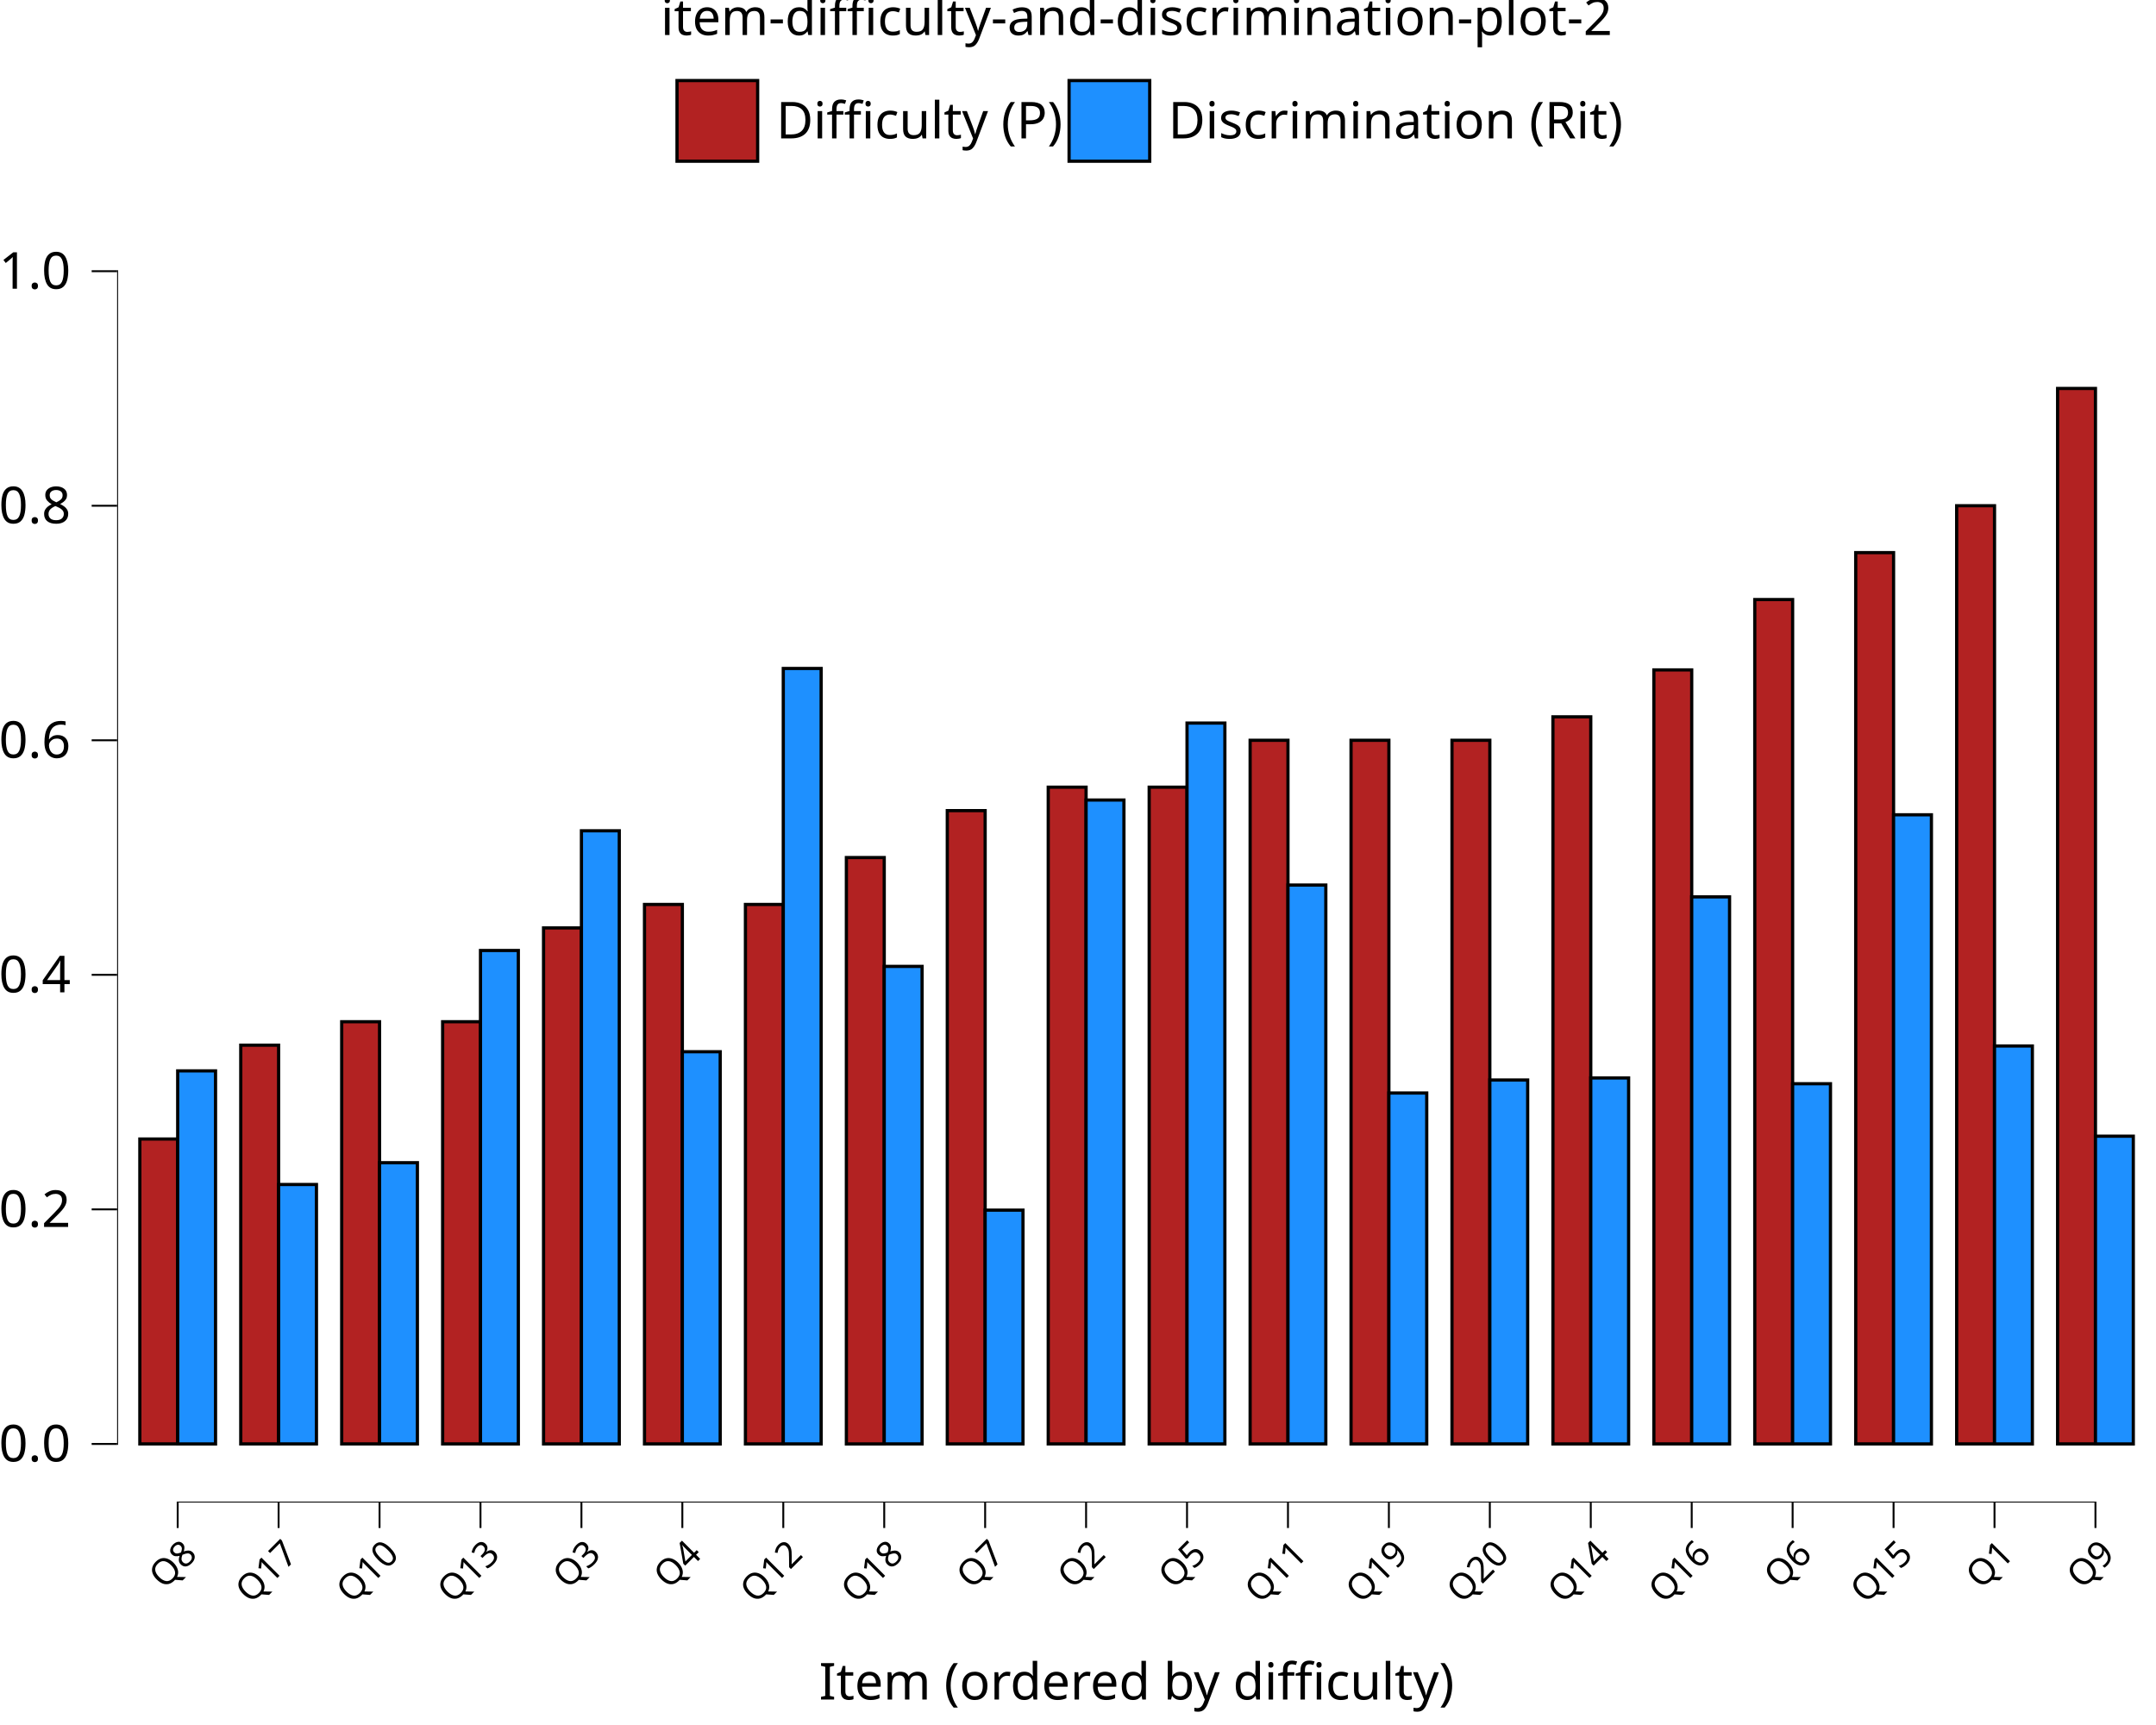
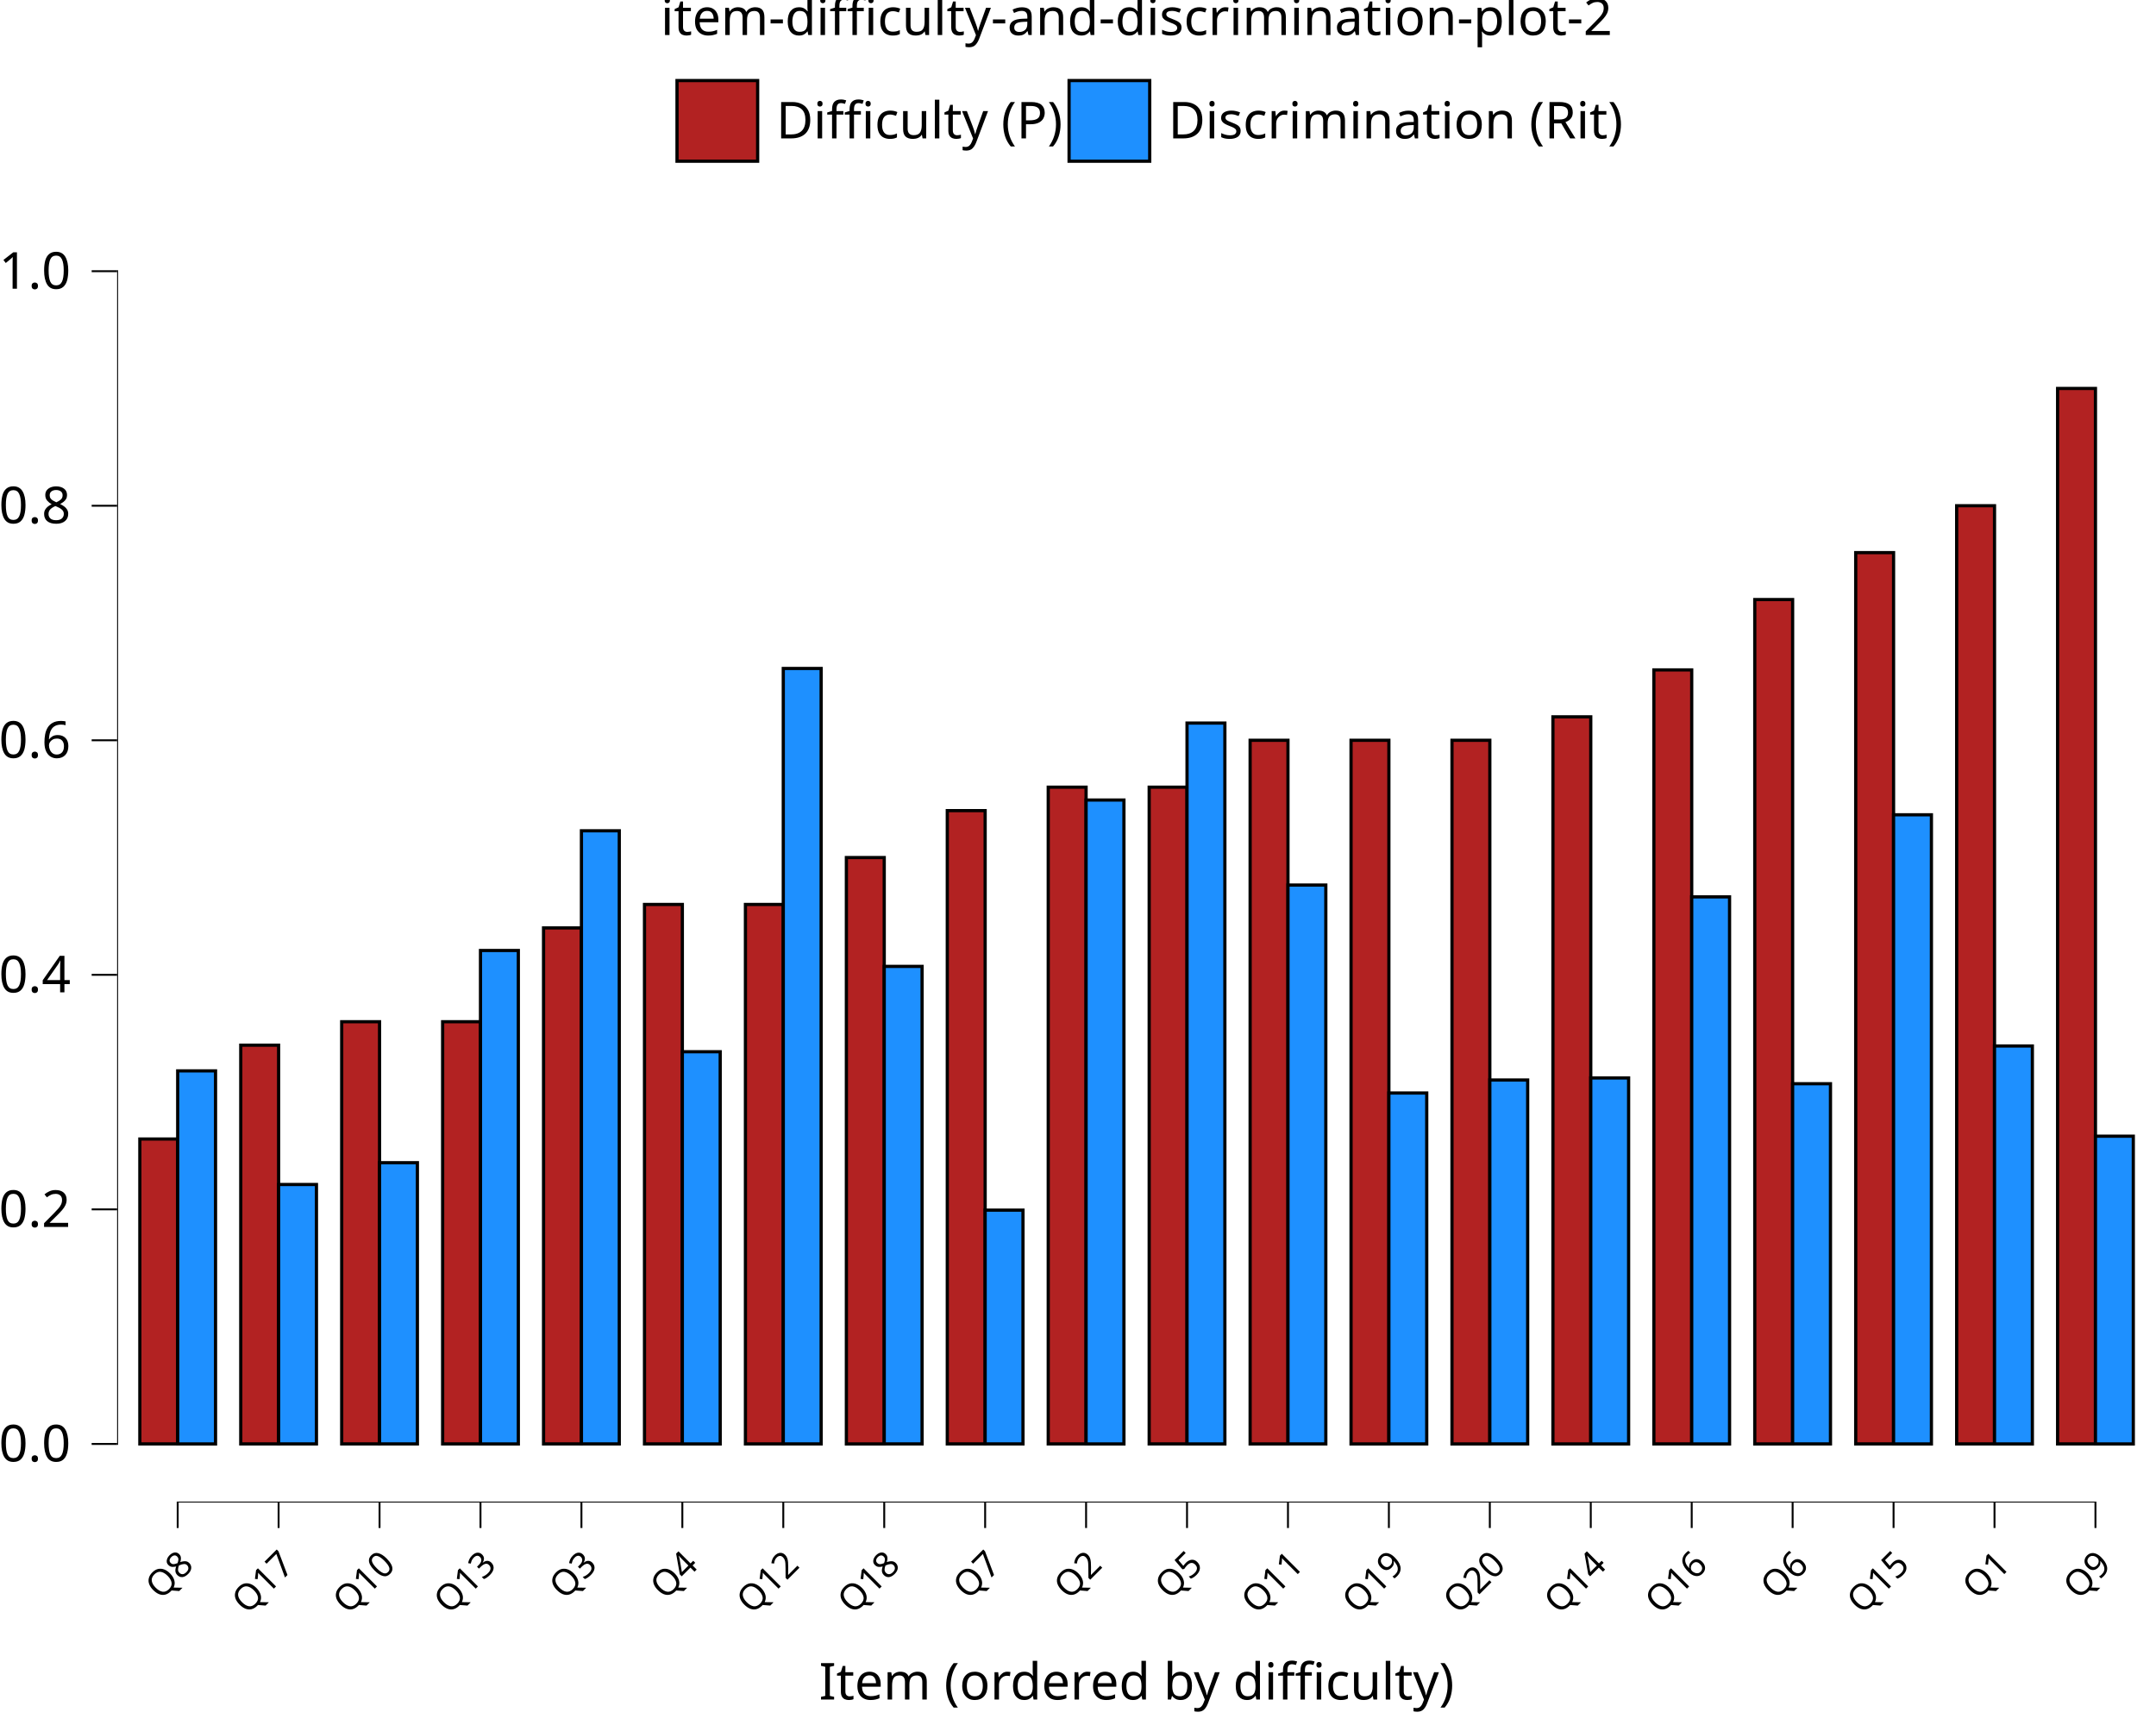
<svg xmlns="http://www.w3.org/2000/svg" class="svglite" data-engine-version="2.0" width="720.00pt" height="576.00pt" viewBox="0 0 720.00 576.00">
  <defs>
    <style type="text/css">
    .svglite line, .svglite polyline, .svglite polygon, .svglite path, .svglite rect, .svglite circle {
      fill: none;
      stroke: #000000;
      stroke-linecap: round;
      stroke-linejoin: round;
      stroke-miterlimit: 10.00;
    }
  </style>
  </defs>
  <rect width="100%" height="100%" style="stroke: none; fill: #FFFFFF;" />
  <defs>
    <clipPath id="cpMC4wMHw3MjAuMDB8MC4wMHw1NzYuMDA=">
      <rect x="0.00" y="0.00" width="720.00" height="576.00" />
    </clipPath>
  </defs>
  <g clip-path="url(#cpMC4wMHw3MjAuMDB8MC4wMHw1NzYuMDA=)">
    <rect x="0.00" y="0.00" width="720.00" height="576.00" style="stroke-width: 10.67; stroke: none;" />
  </g>
  <defs>
    <clipPath id="cpMzkuMTF8NzIwLjAwfDcwLjk3fDUwMS43Mg==">
      <rect x="39.11" y="70.97" width="680.89" height="430.75" />
    </clipPath>
  </defs>
  <g clip-path="url(#cpMzkuMTF8NzIwLjAwfDcwLjk3fDUwMS43Mg==)">
    <rect x="39.11" y="70.97" width="680.89" height="430.75" style="stroke-width: 10.67; stroke: none;" />
    <rect x="653.43" y="168.87" width="12.64" height="313.27" style="stroke-width: 1.07; stroke-linecap: butt; stroke-linejoin: miter; fill: #B22222;" />
    <rect x="350.06" y="262.85" width="12.64" height="219.29" style="stroke-width: 1.07; stroke-linecap: butt; stroke-linejoin: miter; fill: #B22222;" />
    <rect x="181.52" y="309.84" width="12.64" height="172.30" style="stroke-width: 1.07; stroke-linecap: butt; stroke-linejoin: miter; fill: #B22222;" />
    <rect x="215.23" y="302.01" width="12.64" height="180.13" style="stroke-width: 1.07; stroke-linecap: butt; stroke-linejoin: miter; fill: #B22222;" />
    <rect x="383.77" y="262.85" width="12.64" height="219.29" style="stroke-width: 1.07; stroke-linecap: butt; stroke-linejoin: miter; fill: #B22222;" />
    <rect x="586.01" y="200.20" width="12.64" height="281.95" style="stroke-width: 1.07; stroke-linecap: butt; stroke-linejoin: miter; fill: #B22222;" />
    <rect x="316.35" y="270.68" width="12.64" height="211.46" style="stroke-width: 1.07; stroke-linecap: butt; stroke-linejoin: miter; fill: #B22222;" />
    <rect x="46.70" y="380.33" width="12.64" height="101.81" style="stroke-width: 1.07; stroke-linecap: butt; stroke-linejoin: miter; fill: #B22222;" />
    <rect x="687.14" y="129.71" width="12.64" height="352.43" style="stroke-width: 1.07; stroke-linecap: butt; stroke-linejoin: miter; fill: #B22222;" />
    <rect x="114.11" y="341.17" width="12.64" height="140.97" style="stroke-width: 1.07; stroke-linecap: butt; stroke-linejoin: miter; fill: #B22222;" />
    <rect x="417.48" y="247.19" width="12.64" height="234.96" style="stroke-width: 1.07; stroke-linecap: butt; stroke-linejoin: miter; fill: #B22222;" />
    <rect x="248.94" y="302.01" width="12.64" height="180.13" style="stroke-width: 1.07; stroke-linecap: butt; stroke-linejoin: miter; fill: #B22222;" />
    <rect x="147.82" y="341.17" width="12.64" height="140.97" style="stroke-width: 1.07; stroke-linecap: butt; stroke-linejoin: miter; fill: #B22222;" />
    <rect x="518.60" y="239.36" width="12.64" height="242.79" style="stroke-width: 1.07; stroke-linecap: butt; stroke-linejoin: miter; fill: #B22222;" />
    <rect x="619.72" y="184.53" width="12.64" height="297.61" style="stroke-width: 1.07; stroke-linecap: butt; stroke-linejoin: miter; fill: #B22222;" />
    <rect x="552.31" y="223.69" width="12.64" height="258.45" style="stroke-width: 1.07; stroke-linecap: butt; stroke-linejoin: miter; fill: #B22222;" />
    <rect x="80.40" y="349.00" width="12.64" height="133.14" style="stroke-width: 1.07; stroke-linecap: butt; stroke-linejoin: miter; fill: #B22222;" />
    <rect x="282.65" y="286.35" width="12.64" height="195.80" style="stroke-width: 1.07; stroke-linecap: butt; stroke-linejoin: miter; fill: #B22222;" />
    <rect x="451.18" y="247.19" width="12.64" height="234.96" style="stroke-width: 1.07; stroke-linecap: butt; stroke-linejoin: miter; fill: #B22222;" />
    <rect x="484.89" y="247.19" width="12.64" height="234.96" style="stroke-width: 1.07; stroke-linecap: butt; stroke-linejoin: miter; fill: #B22222;" />
    <rect x="666.07" y="349.27" width="12.64" height="132.88" style="stroke-width: 1.07; stroke-linecap: butt; stroke-linejoin: miter; fill: #1E90FF;" />
    <rect x="362.70" y="267.14" width="12.64" height="215.01" style="stroke-width: 1.07; stroke-linecap: butt; stroke-linejoin: miter; fill: #1E90FF;" />
    <rect x="194.17" y="277.41" width="12.64" height="204.73" style="stroke-width: 1.07; stroke-linecap: butt; stroke-linejoin: miter; fill: #1E90FF;" />
    <rect x="227.87" y="351.19" width="12.64" height="130.96" style="stroke-width: 1.07; stroke-linecap: butt; stroke-linejoin: miter; fill: #1E90FF;" />
    <rect x="396.41" y="241.44" width="12.64" height="240.71" style="stroke-width: 1.07; stroke-linecap: butt; stroke-linejoin: miter; fill: #1E90FF;" />
    <rect x="598.65" y="361.87" width="12.64" height="120.27" style="stroke-width: 1.07; stroke-linecap: butt; stroke-linejoin: miter; fill: #1E90FF;" />
    <rect x="328.99" y="404.08" width="12.64" height="78.06" style="stroke-width: 1.07; stroke-linecap: butt; stroke-linejoin: miter; fill: #1E90FF;" />
    <rect x="59.34" y="357.58" width="12.64" height="124.57" style="stroke-width: 1.07; stroke-linecap: butt; stroke-linejoin: miter; fill: #1E90FF;" />
    <rect x="699.78" y="379.39" width="12.64" height="102.76" style="stroke-width: 1.07; stroke-linecap: butt; stroke-linejoin: miter; fill: #1E90FF;" />
    <rect x="126.75" y="388.24" width="12.64" height="93.90" style="stroke-width: 1.07; stroke-linecap: butt; stroke-linejoin: miter; fill: #1E90FF;" />
    <rect x="430.12" y="295.53" width="12.64" height="186.61" style="stroke-width: 1.07; stroke-linecap: butt; stroke-linejoin: miter; fill: #1E90FF;" />
    <rect x="261.58" y="223.21" width="12.64" height="258.93" style="stroke-width: 1.07; stroke-linecap: butt; stroke-linejoin: miter; fill: #1E90FF;" />
    <rect x="160.46" y="317.38" width="12.64" height="164.77" style="stroke-width: 1.07; stroke-linecap: butt; stroke-linejoin: miter; fill: #1E90FF;" />
    <rect x="531.24" y="359.94" width="12.64" height="122.21" style="stroke-width: 1.07; stroke-linecap: butt; stroke-linejoin: miter; fill: #1E90FF;" />
    <rect x="632.36" y="272.07" width="12.64" height="210.08" style="stroke-width: 1.07; stroke-linecap: butt; stroke-linejoin: miter; fill: #1E90FF;" />
    <rect x="564.95" y="299.48" width="12.64" height="182.67" style="stroke-width: 1.07; stroke-linecap: butt; stroke-linejoin: miter; fill: #1E90FF;" />
    <rect x="93.04" y="395.52" width="12.64" height="86.62" style="stroke-width: 1.07; stroke-linecap: butt; stroke-linejoin: miter; fill: #1E90FF;" />
    <rect x="295.29" y="322.69" width="12.64" height="159.45" style="stroke-width: 1.07; stroke-linecap: butt; stroke-linejoin: miter; fill: #1E90FF;" />
    <rect x="463.82" y="364.97" width="12.64" height="117.17" style="stroke-width: 1.07; stroke-linecap: butt; stroke-linejoin: miter; fill: #1E90FF;" />
    <rect x="497.53" y="360.63" width="12.64" height="121.51" style="stroke-width: 1.07; stroke-linecap: butt; stroke-linejoin: miter; fill: #1E90FF;" />
    <line x1="59.02" y1="501.72" x2="700.09" y2="501.72" style="stroke-width: 0.64; stroke-linecap: butt;" />
    <line x1="39.11" y1="482.46" x2="39.11" y2="90.23" style="stroke-width: 0.64; stroke-linecap: butt;" />
    <rect x="39.11" y="70.97" width="680.89" height="430.75" style="stroke-width: 0.00; stroke: none;" />
  </g>
  <g clip-path="url(#cpMC4wMHw3MjAuMDB8MC4wMHw1NzYuMDA=)">
    <polyline points="39.11,501.72 39.11,70.97 " style="stroke-width: 0.00; stroke: none; stroke-linecap: butt;" />
    <text x="23.63" y="487.99" text-anchor="end" style="font-size: 17.00px; font-family: sans;" textLength="23.63px" lengthAdjust="spacingAndGlyphs">0.0</text>
    <text x="23.63" y="409.68" text-anchor="end" style="font-size: 17.00px; font-family: sans;" textLength="23.63px" lengthAdjust="spacingAndGlyphs">0.2</text>
    <text x="23.63" y="331.36" text-anchor="end" style="font-size: 17.00px; font-family: sans;" textLength="23.63px" lengthAdjust="spacingAndGlyphs">0.4</text>
    <text x="23.63" y="253.04" text-anchor="end" style="font-size: 17.00px; font-family: sans;" textLength="23.63px" lengthAdjust="spacingAndGlyphs">0.6</text>
    <text x="23.63" y="174.72" text-anchor="end" style="font-size: 17.00px; font-family: sans;" textLength="23.63px" lengthAdjust="spacingAndGlyphs">0.8</text>
    <text x="23.63" y="96.40" text-anchor="end" style="font-size: 17.00px; font-family: sans;" textLength="23.63px" lengthAdjust="spacingAndGlyphs">1.0</text>
    <polyline points="30.61,482.15 39.11,482.15 " style="stroke-width: 0.64; stroke-linecap: butt;" />
    <polyline points="30.61,403.83 39.11,403.83 " style="stroke-width: 0.64; stroke-linecap: butt;" />
    <polyline points="30.61,325.51 39.11,325.51 " style="stroke-width: 0.64; stroke-linecap: butt;" />
    <polyline points="30.61,247.19 39.11,247.19 " style="stroke-width: 0.64; stroke-linecap: butt;" />
    <polyline points="30.61,168.87 39.11,168.87 " style="stroke-width: 0.64; stroke-linecap: butt;" />
    <polyline points="30.61,90.55 39.11,90.55 " style="stroke-width: 0.64; stroke-linecap: butt;" />
    <polyline points="39.11,501.72 720.00,501.72 " style="stroke-width: 0.00; stroke: none; stroke-linecap: butt;" />
    <polyline points="59.34,510.23 59.34,501.72 " style="stroke-width: 0.64; stroke-linecap: butt;" />
    <polyline points="93.04,510.23 93.04,501.72 " style="stroke-width: 0.64; stroke-linecap: butt;" />
    <polyline points="126.75,510.23 126.75,501.72 " style="stroke-width: 0.64; stroke-linecap: butt;" />
    <polyline points="160.46,510.23 160.46,501.72 " style="stroke-width: 0.64; stroke-linecap: butt;" />
    <polyline points="194.17,510.23 194.17,501.72 " style="stroke-width: 0.64; stroke-linecap: butt;" />
    <polyline points="227.87,510.23 227.87,501.72 " style="stroke-width: 0.64; stroke-linecap: butt;" />
    <polyline points="261.58,510.23 261.58,501.72 " style="stroke-width: 0.64; stroke-linecap: butt;" />
    <polyline points="295.29,510.23 295.29,501.72 " style="stroke-width: 0.64; stroke-linecap: butt;" />
    <polyline points="328.99,510.23 328.99,501.72 " style="stroke-width: 0.64; stroke-linecap: butt;" />
    <polyline points="362.70,510.23 362.70,501.72 " style="stroke-width: 0.64; stroke-linecap: butt;" />
    <polyline points="396.41,510.23 396.41,501.72 " style="stroke-width: 0.64; stroke-linecap: butt;" />
    <polyline points="430.12,510.23 430.12,501.72 " style="stroke-width: 0.64; stroke-linecap: butt;" />
    <polyline points="463.82,510.23 463.82,501.72 " style="stroke-width: 0.64; stroke-linecap: butt;" />
    <polyline points="497.53,510.23 497.53,501.72 " style="stroke-width: 0.64; stroke-linecap: butt;" />
    <polyline points="531.24,510.23 531.24,501.72 " style="stroke-width: 0.64; stroke-linecap: butt;" />
    <polyline points="564.95,510.23 564.95,501.72 " style="stroke-width: 0.64; stroke-linecap: butt;" />
    <polyline points="598.65,510.23 598.65,501.72 " style="stroke-width: 0.64; stroke-linecap: butt;" />
    <polyline points="632.36,510.23 632.36,501.72 " style="stroke-width: 0.64; stroke-linecap: butt;" />
    <polyline points="666.07,510.23 666.07,501.72 " style="stroke-width: 0.64; stroke-linecap: butt;" />
    <polyline points="699.78,510.23 699.78,501.72 " style="stroke-width: 0.64; stroke-linecap: butt;" />
-     <text transform="translate(66.34,519.48) rotate(-45)" text-anchor="end" style="font-size: 12.00px; font-family: sans;" textLength="16.01px" lengthAdjust="spacingAndGlyphs">Q8</text>
-     <text transform="translate(100.05,519.48) rotate(-45)" text-anchor="end" style="font-size: 12.00px; font-family: sans;" textLength="22.69px" lengthAdjust="spacingAndGlyphs">Q17</text>
-     <text transform="translate(133.76,519.48) rotate(-45)" text-anchor="end" style="font-size: 12.00px; font-family: sans;" textLength="22.69px" lengthAdjust="spacingAndGlyphs">Q10</text>
-     <text transform="translate(167.47,519.48) rotate(-45)" text-anchor="end" style="font-size: 12.00px; font-family: sans;" textLength="22.69px" lengthAdjust="spacingAndGlyphs">Q13</text>
-     <text transform="translate(201.17,519.48) rotate(-45)" text-anchor="end" style="font-size: 12.00px; font-family: sans;" textLength="16.01px" lengthAdjust="spacingAndGlyphs">Q3</text>
-     <text transform="translate(234.88,519.48) rotate(-45)" text-anchor="end" style="font-size: 12.00px; font-family: sans;" textLength="16.01px" lengthAdjust="spacingAndGlyphs">Q4</text>
-     <text transform="translate(268.59,519.48) rotate(-45)" text-anchor="end" style="font-size: 12.00px; font-family: sans;" textLength="22.69px" lengthAdjust="spacingAndGlyphs">Q12</text>
-     <text transform="translate(302.29,519.48) rotate(-45)" text-anchor="end" style="font-size: 12.00px; font-family: sans;" textLength="22.69px" lengthAdjust="spacingAndGlyphs">Q18</text>
-     <text transform="translate(336.00,519.48) rotate(-45)" text-anchor="end" style="font-size: 12.00px; font-family: sans;" textLength="16.01px" lengthAdjust="spacingAndGlyphs">Q7</text>
-     <text transform="translate(369.71,519.48) rotate(-45)" text-anchor="end" style="font-size: 12.00px; font-family: sans;" textLength="16.01px" lengthAdjust="spacingAndGlyphs">Q2</text>
-     <text transform="translate(403.42,519.48) rotate(-45)" text-anchor="end" style="font-size: 12.00px; font-family: sans;" textLength="16.01px" lengthAdjust="spacingAndGlyphs">Q5</text>
-     <text transform="translate(437.12,519.48) rotate(-45)" text-anchor="end" style="font-size: 12.00px; font-family: sans;" textLength="22.69px" lengthAdjust="spacingAndGlyphs">Q11</text>
-     <text transform="translate(470.83,519.48) rotate(-45)" text-anchor="end" style="font-size: 12.00px; font-family: sans;" textLength="22.69px" lengthAdjust="spacingAndGlyphs">Q19</text>
-     <text transform="translate(504.54,519.48) rotate(-45)" text-anchor="end" style="font-size: 12.00px; font-family: sans;" textLength="22.69px" lengthAdjust="spacingAndGlyphs">Q20</text>
-     <text transform="translate(538.25,519.48) rotate(-45)" text-anchor="end" style="font-size: 12.00px; font-family: sans;" textLength="22.69px" lengthAdjust="spacingAndGlyphs">Q14</text>
-     <text transform="translate(571.95,519.48) rotate(-45)" text-anchor="end" style="font-size: 12.00px; font-family: sans;" textLength="22.69px" lengthAdjust="spacingAndGlyphs">Q16</text>
-     <text transform="translate(605.66,519.48) rotate(-45)" text-anchor="end" style="font-size: 12.00px; font-family: sans;" textLength="16.01px" lengthAdjust="spacingAndGlyphs">Q6</text>
-     <text transform="translate(639.37,519.48) rotate(-45)" text-anchor="end" style="font-size: 12.00px; font-family: sans;" textLength="22.69px" lengthAdjust="spacingAndGlyphs">Q15</text>
-     <text transform="translate(673.08,519.48) rotate(-45)" text-anchor="end" style="font-size: 12.00px; font-family: sans;" textLength="16.01px" lengthAdjust="spacingAndGlyphs">Q1</text>
-     <text transform="translate(706.78,519.48) rotate(-45)" text-anchor="end" style="font-size: 12.00px; font-family: sans;" textLength="16.01px" lengthAdjust="spacingAndGlyphs">Q9</text>
+     <text transform="translate(65.18,523.04) rotate(-45)" text-anchor="end" style="font-size: 12.00px; font-family: sans;" textLength="16.01px" lengthAdjust="spacingAndGlyphs">Q8</text>
+     <text transform="translate(98.88,523.04) rotate(-45)" text-anchor="end" style="font-size: 12.00px; font-family: sans;" textLength="22.69px" lengthAdjust="spacingAndGlyphs">Q17</text>
+     <text transform="translate(132.59,523.04) rotate(-45)" text-anchor="end" style="font-size: 12.00px; font-family: sans;" textLength="22.69px" lengthAdjust="spacingAndGlyphs">Q10</text>
+     <text transform="translate(166.30,523.04) rotate(-45)" text-anchor="end" style="font-size: 12.00px; font-family: sans;" textLength="22.69px" lengthAdjust="spacingAndGlyphs">Q13</text>
+     <text transform="translate(200.00,523.04) rotate(-45)" text-anchor="end" style="font-size: 12.00px; font-family: sans;" textLength="16.01px" lengthAdjust="spacingAndGlyphs">Q3</text>
+     <text transform="translate(233.71,523.04) rotate(-45)" text-anchor="end" style="font-size: 12.00px; font-family: sans;" textLength="16.01px" lengthAdjust="spacingAndGlyphs">Q4</text>
+     <text transform="translate(267.42,523.04) rotate(-45)" text-anchor="end" style="font-size: 12.00px; font-family: sans;" textLength="22.69px" lengthAdjust="spacingAndGlyphs">Q12</text>
+     <text transform="translate(301.13,523.04) rotate(-45)" text-anchor="end" style="font-size: 12.00px; font-family: sans;" textLength="22.69px" lengthAdjust="spacingAndGlyphs">Q18</text>
+     <text transform="translate(334.83,523.04) rotate(-45)" text-anchor="end" style="font-size: 12.00px; font-family: sans;" textLength="16.01px" lengthAdjust="spacingAndGlyphs">Q7</text>
+     <text transform="translate(368.54,523.04) rotate(-45)" text-anchor="end" style="font-size: 12.00px; font-family: sans;" textLength="16.01px" lengthAdjust="spacingAndGlyphs">Q2</text>
+     <text transform="translate(402.25,523.04) rotate(-45)" text-anchor="end" style="font-size: 12.00px; font-family: sans;" textLength="16.01px" lengthAdjust="spacingAndGlyphs">Q5</text>
+     <text transform="translate(435.96,523.04) rotate(-45)" text-anchor="end" style="font-size: 12.00px; font-family: sans;" textLength="22.69px" lengthAdjust="spacingAndGlyphs">Q11</text>
+     <text transform="translate(469.66,523.04) rotate(-45)" text-anchor="end" style="font-size: 12.00px; font-family: sans;" textLength="22.69px" lengthAdjust="spacingAndGlyphs">Q19</text>
+     <text transform="translate(503.37,523.04) rotate(-45)" text-anchor="end" style="font-size: 12.00px; font-family: sans;" textLength="22.69px" lengthAdjust="spacingAndGlyphs">Q20</text>
+     <text transform="translate(537.08,523.04) rotate(-45)" text-anchor="end" style="font-size: 12.00px; font-family: sans;" textLength="22.69px" lengthAdjust="spacingAndGlyphs">Q14</text>
+     <text transform="translate(570.79,523.04) rotate(-45)" text-anchor="end" style="font-size: 12.00px; font-family: sans;" textLength="22.69px" lengthAdjust="spacingAndGlyphs">Q16</text>
+     <text transform="translate(604.49,523.04) rotate(-45)" text-anchor="end" style="font-size: 12.00px; font-family: sans;" textLength="16.01px" lengthAdjust="spacingAndGlyphs">Q6</text>
+     <text transform="translate(638.20,523.04) rotate(-45)" text-anchor="end" style="font-size: 12.00px; font-family: sans;" textLength="22.69px" lengthAdjust="spacingAndGlyphs">Q15</text>
+     <text transform="translate(671.91,523.04) rotate(-45)" text-anchor="end" style="font-size: 12.00px; font-family: sans;" textLength="16.01px" lengthAdjust="spacingAndGlyphs">Q1</text>
+     <text transform="translate(705.62,523.04) rotate(-45)" text-anchor="end" style="font-size: 12.00px; font-family: sans;" textLength="16.01px" lengthAdjust="spacingAndGlyphs">Q9</text>
    <text x="379.56" y="567.49" text-anchor="middle" style="font-size: 17.00px; font-family: sans;" textLength="196.53px" lengthAdjust="spacingAndGlyphs">Item (ordered by difficulty)</text>
    <rect x="219.90" y="20.71" width="319.30" height="39.31" style="stroke-width: 0.75; stroke: none;" />
    <rect x="219.90" y="20.71" width="319.30" height="39.31" style="stroke-width: 10.67; stroke: none;" />
    <rect x="225.38" y="26.19" width="28.35" height="28.35" style="stroke-width: 10.67; stroke: none;" />
    <rect x="226.09" y="26.90" width="26.93" height="26.93" style="stroke-width: 1.07; stroke-linecap: butt; stroke-linejoin: miter; fill: #B22222;" />
    <rect x="356.32" y="26.19" width="28.35" height="28.35" style="stroke-width: 10.67; stroke: none;" />
    <rect x="357.02" y="26.90" width="26.93" height="26.93" style="stroke-width: 1.07; stroke-linecap: butt; stroke-linejoin: miter; fill: #1E90FF;" />
    <text x="259.21" y="46.21" style="font-size: 17.00px; font-family: sans;" textLength="91.63px" lengthAdjust="spacingAndGlyphs">Difficulty (P)</text>
    <text x="390.14" y="46.21" style="font-size: 17.00px; font-family: sans;" textLength="143.59px" lengthAdjust="spacingAndGlyphs">Discrimination (Rit)</text>
    <text x="379.56" y="11.70" text-anchor="middle" style="font-size: 17.00px; font-family: sans;" textLength="291.01px" lengthAdjust="spacingAndGlyphs">item-difficulty-and-discrimination-plot-2</text>
  </g>
</svg>
